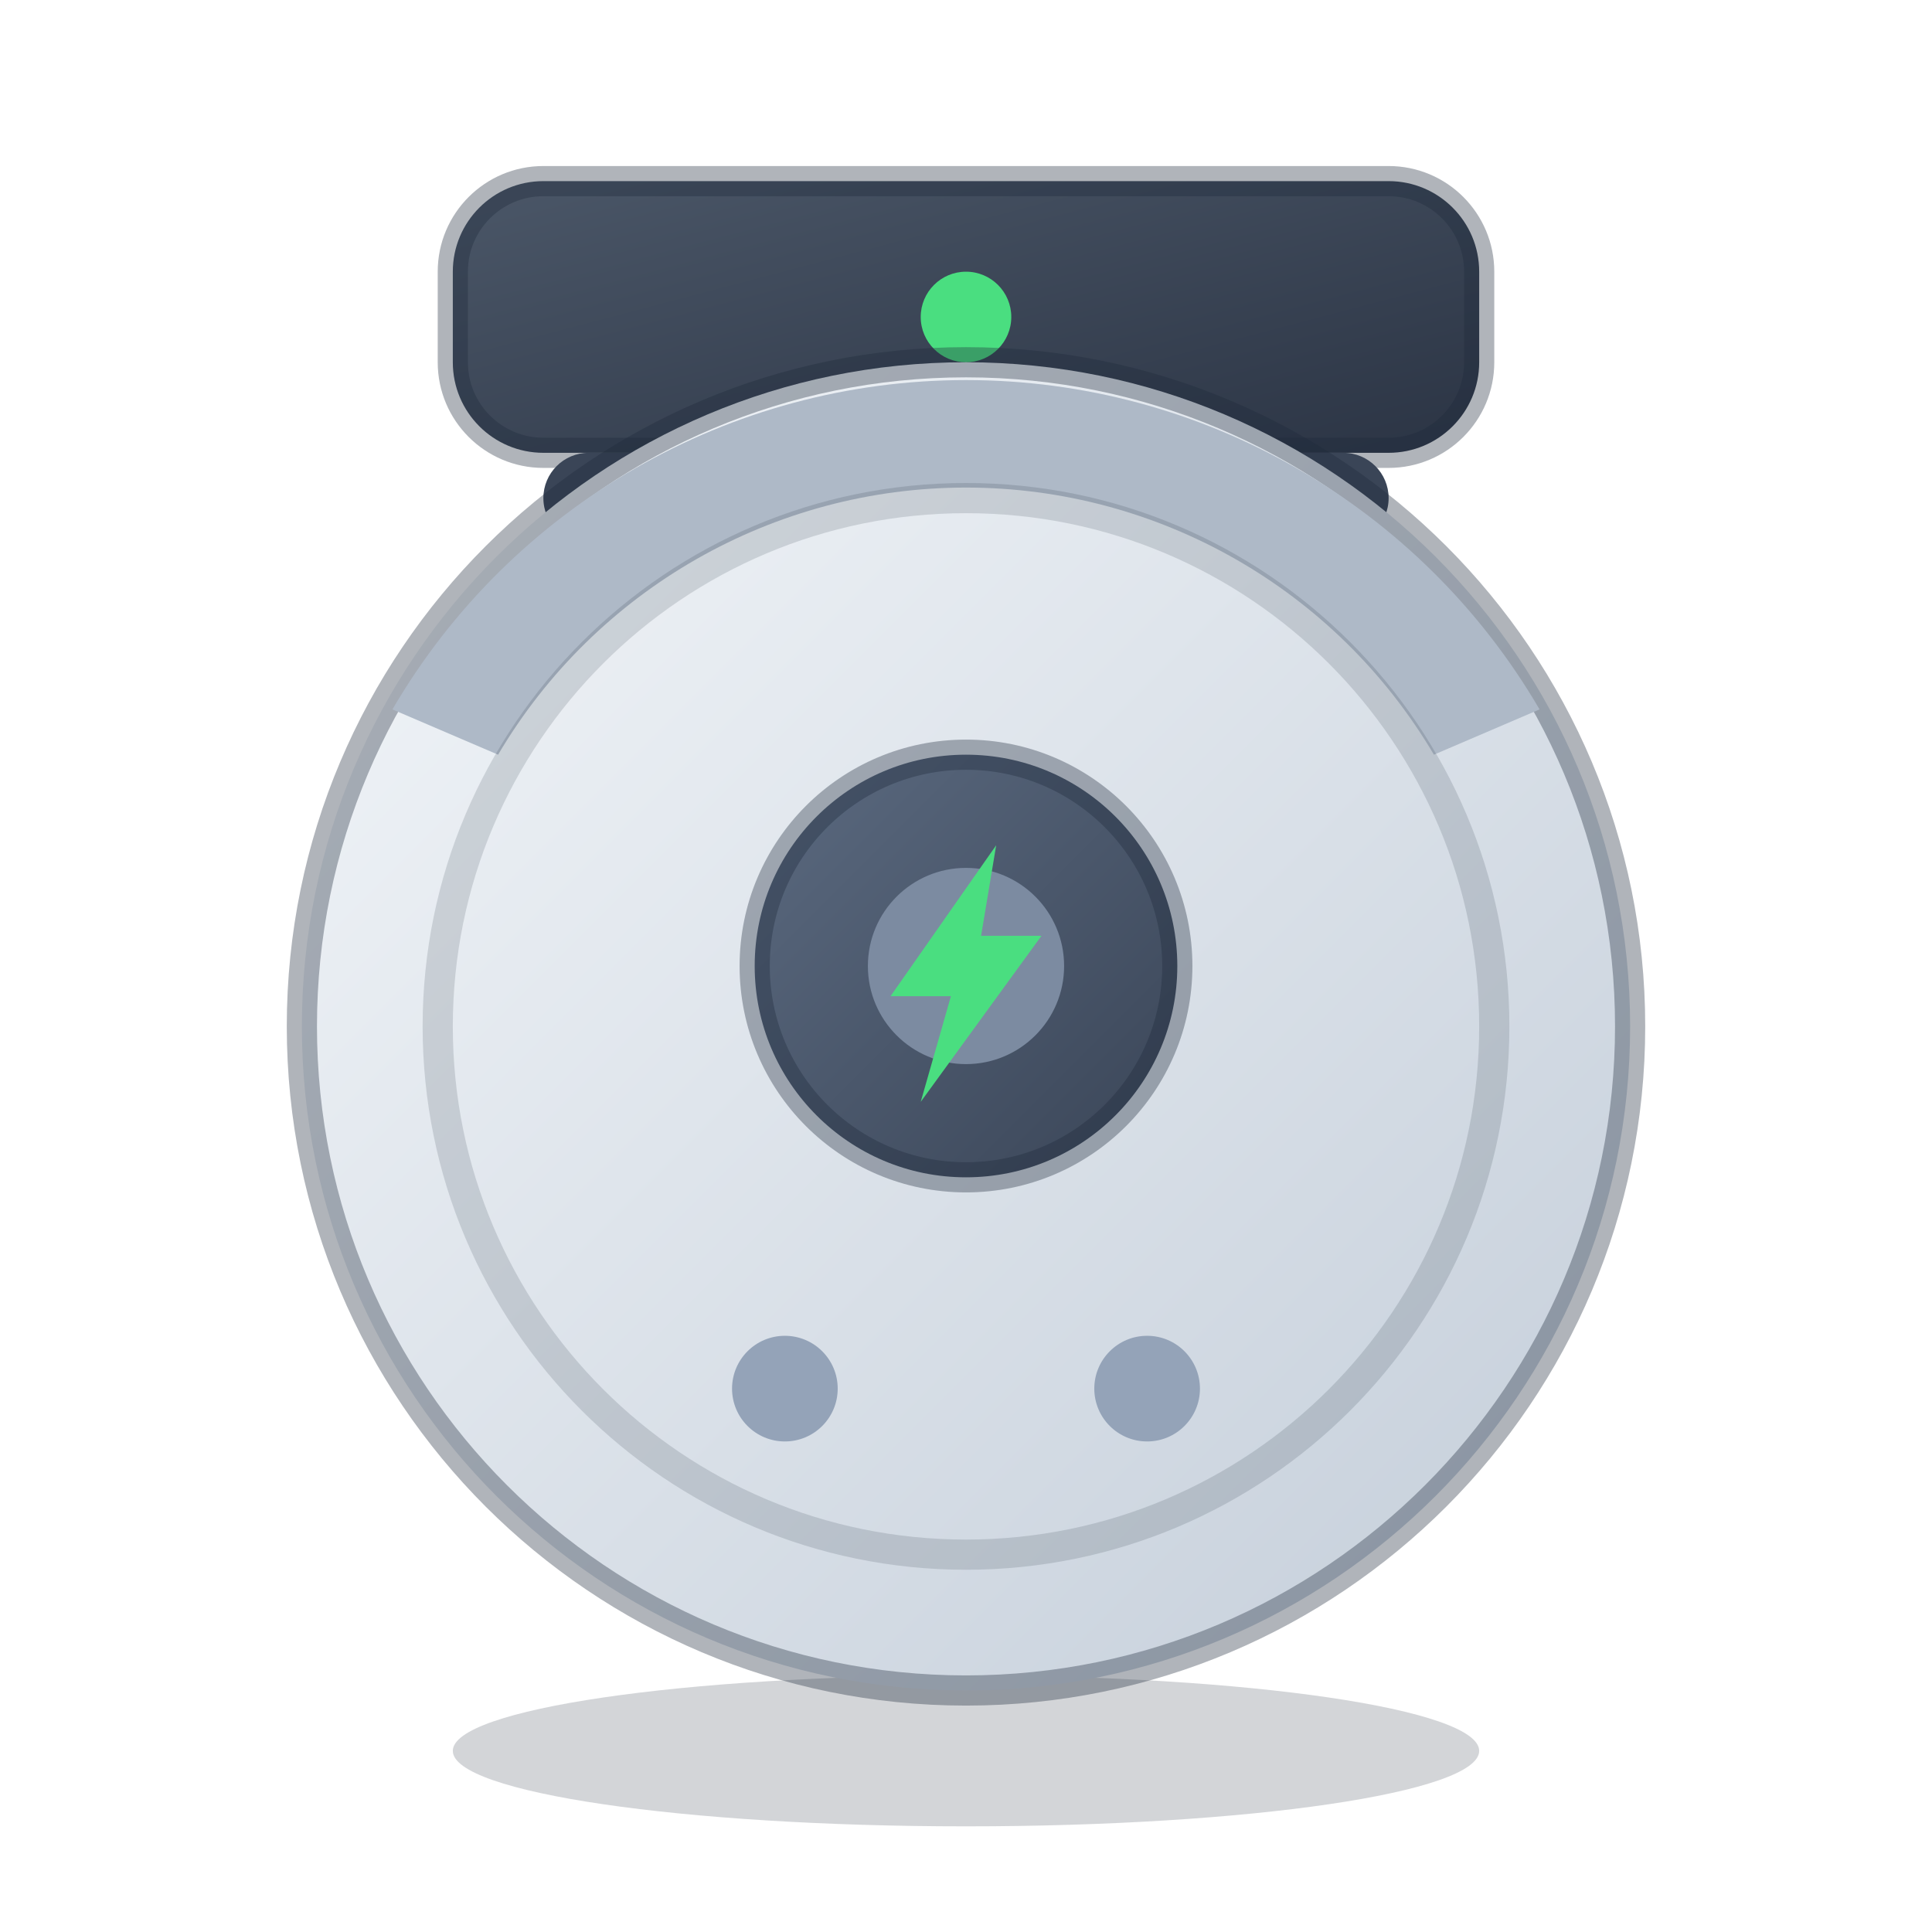
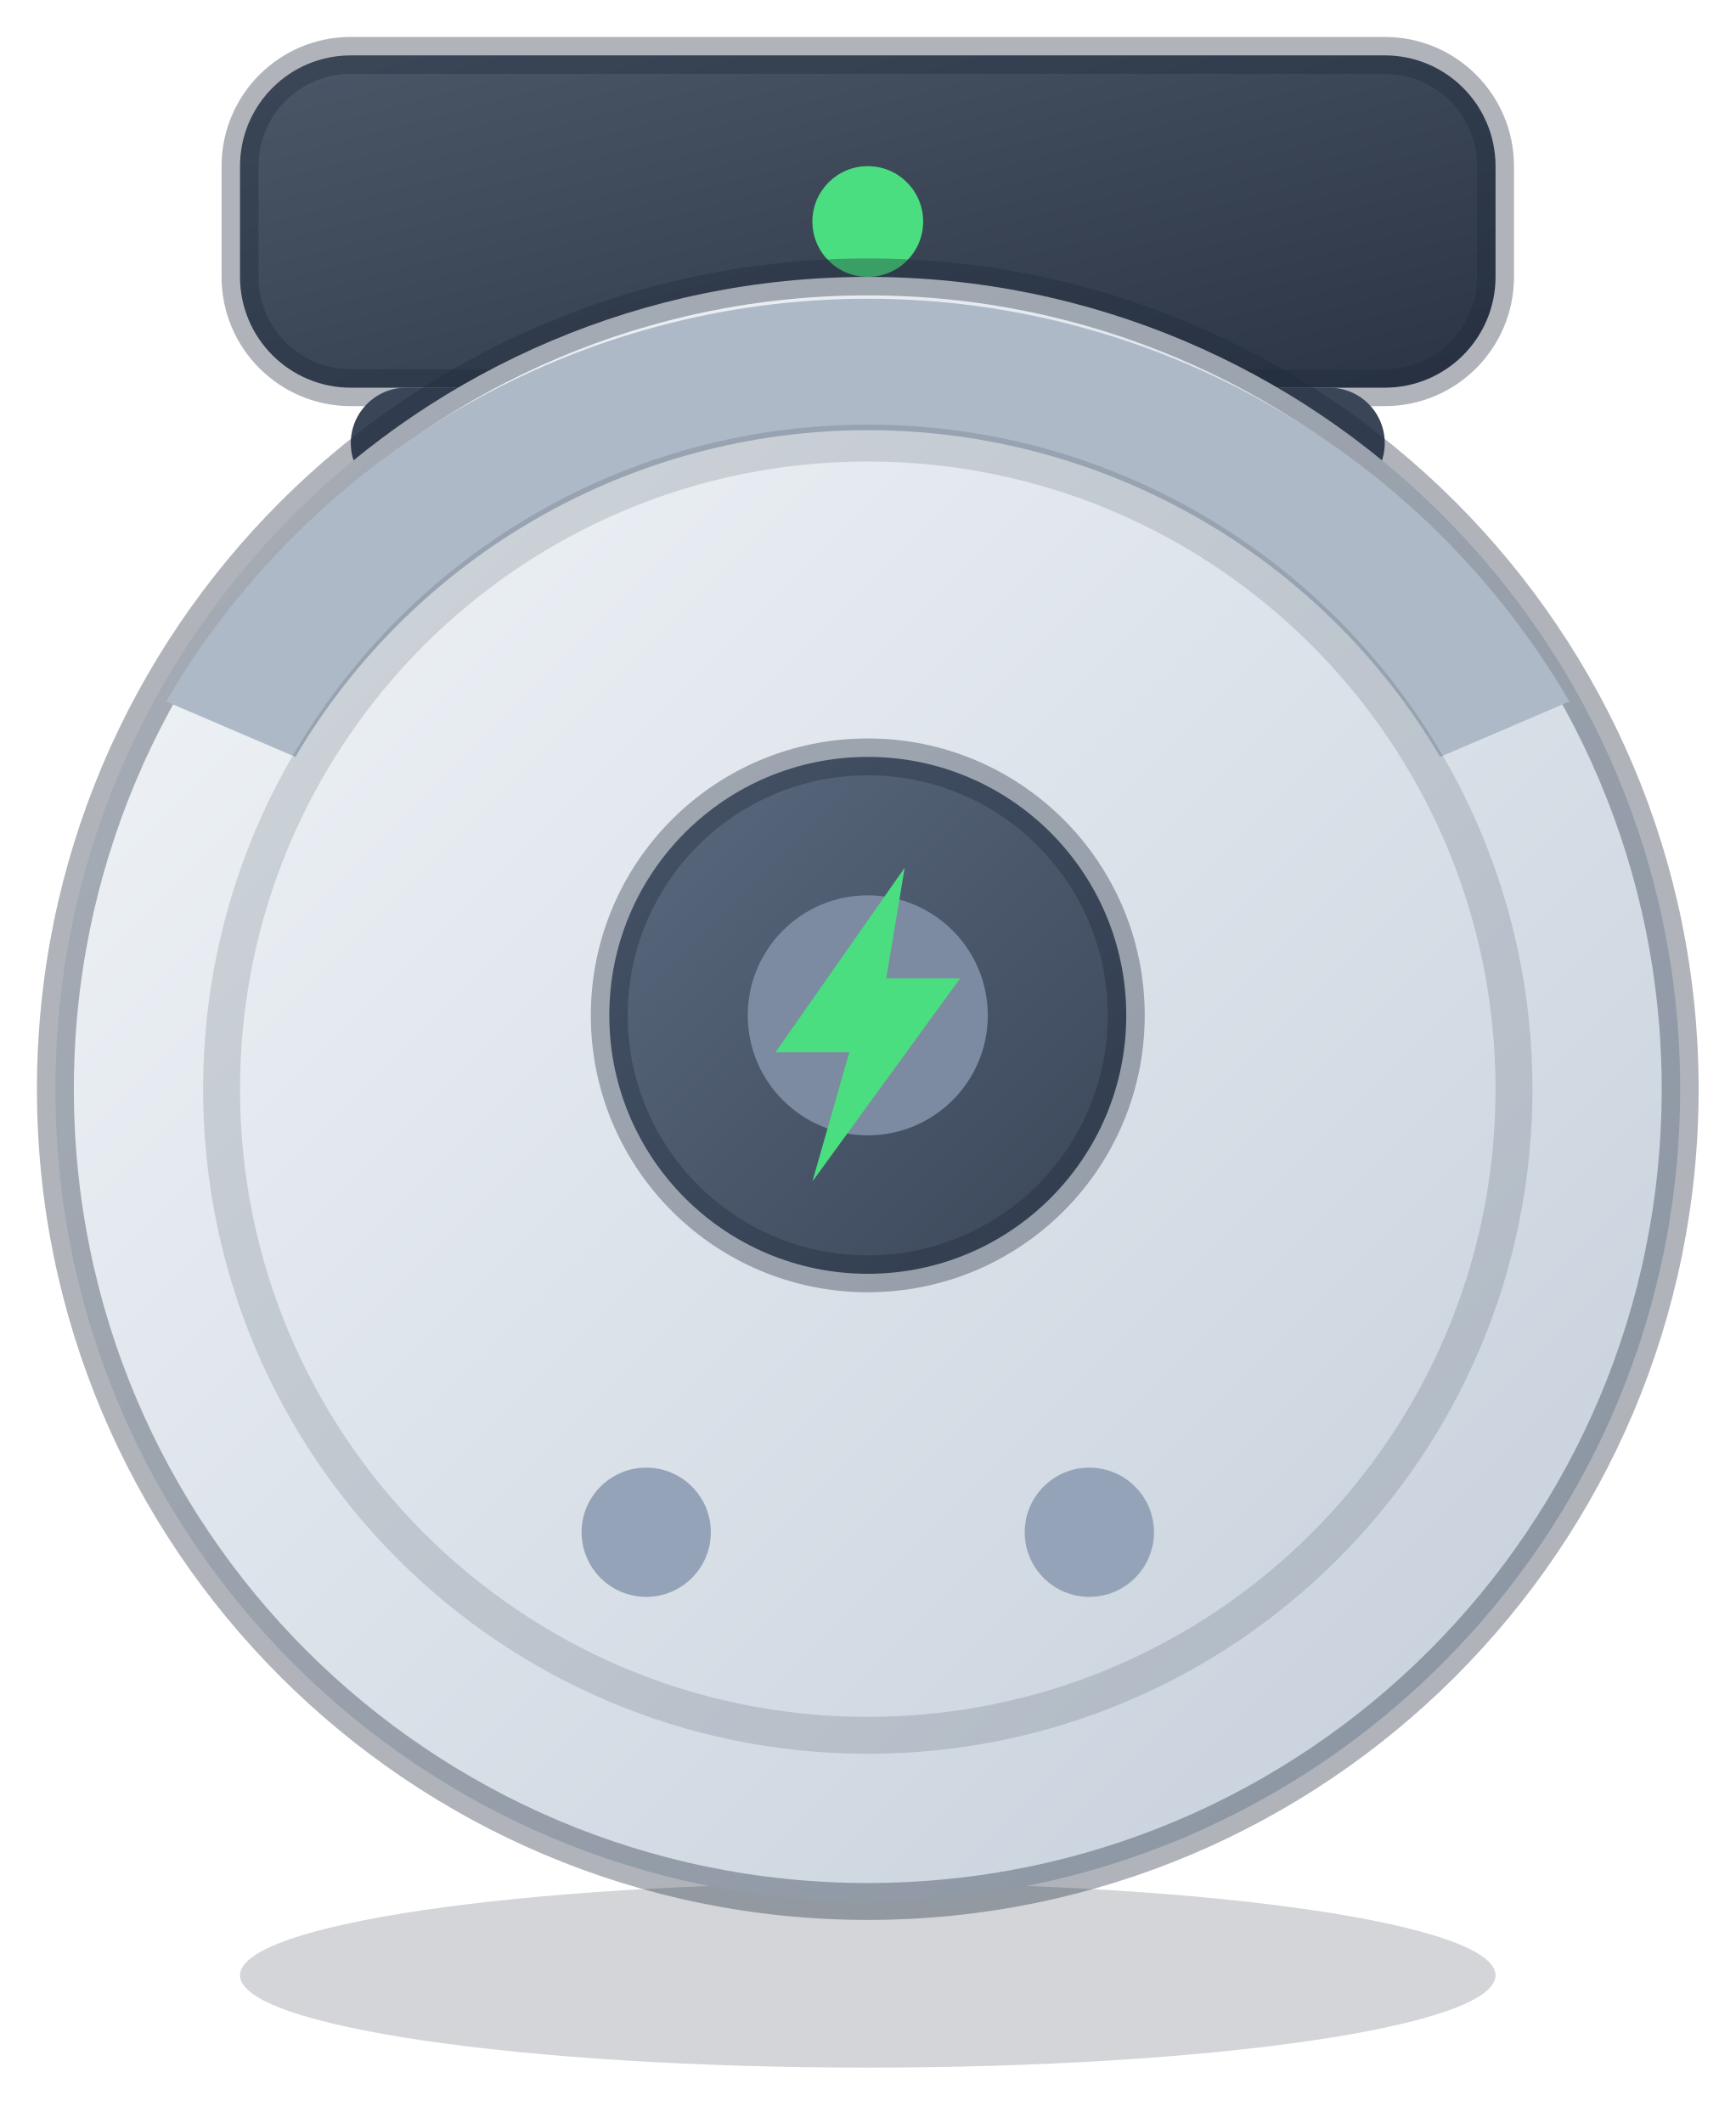
- <svg xmlns="http://www.w3.org/2000/svg" viewBox="0 0 128 128">
+ <svg xmlns="http://www.w3.org/2000/svg" viewBox="17 9 94 115">
  <defs>
    <linearGradient id="rvd_body" x1="0" y1="0" x2="1" y2="1">
      <stop offset="0" stop-color="#f4f7fa" />
      <stop offset="1" stop-color="#c3cdd9" />
    </linearGradient>
    <linearGradient id="rvd_lidar" x1="0" y1="0" x2="1" y2="1">
      <stop offset="0" stop-color="#5b6a80" />
      <stop offset="1" stop-color="#3a4557" />
    </linearGradient>
    <linearGradient id="rvd_dock" x1="0" y1="0" x2="1" y2="1">
      <stop offset="0" stop-color="#4b5768" />
      <stop offset="1" stop-color="#2b3444" />
    </linearGradient>
  </defs>
  <ellipse cx="64" cy="116" rx="34" ry="5" fill="rgba(15, 23, 42, 0.18)" />
  <rect x="30" y="12" width="68" height="18" rx="6" fill="url(#rvd_dock)" stroke="rgba(30, 41, 59, 0.35)" stroke-width="2" stroke-linejoin="round" />
  <rect x="36" y="30" width="56" height="6" rx="3" fill="#3a4557" />
  <circle cx="64" cy="21" r="3" fill="#4ade80" />
  <circle cx="64" cy="68" r="44" fill="url(#rvd_body)" stroke="rgba(30, 41, 59, 0.35)" stroke-width="2" />
  <path d="M26 47 A 44 44 0 0 1 102 47 L 95 50 A 36 36 0 0 0 33 50 Z" fill="#aeb9c7" />
  <circle cx="64" cy="68" r="35" fill="none" stroke="rgba(30, 41, 59, 0.15)" stroke-width="2" />
  <circle cx="64" cy="64" r="14" fill="url(#rvd_lidar)" stroke="rgba(30, 41, 59, 0.35)" stroke-width="2" />
  <circle cx="64" cy="64" r="6.5" fill="#7c8ba1" />
  <path d="M66 56 L59 66 L63 66 L61 73 L69 62 L65 62 Z" fill="#4ade80" />
  <circle cx="52" cy="92" r="3.5" fill="#94a3b8" />
  <circle cx="76" cy="92" r="3.5" fill="#94a3b8" />
</svg>
